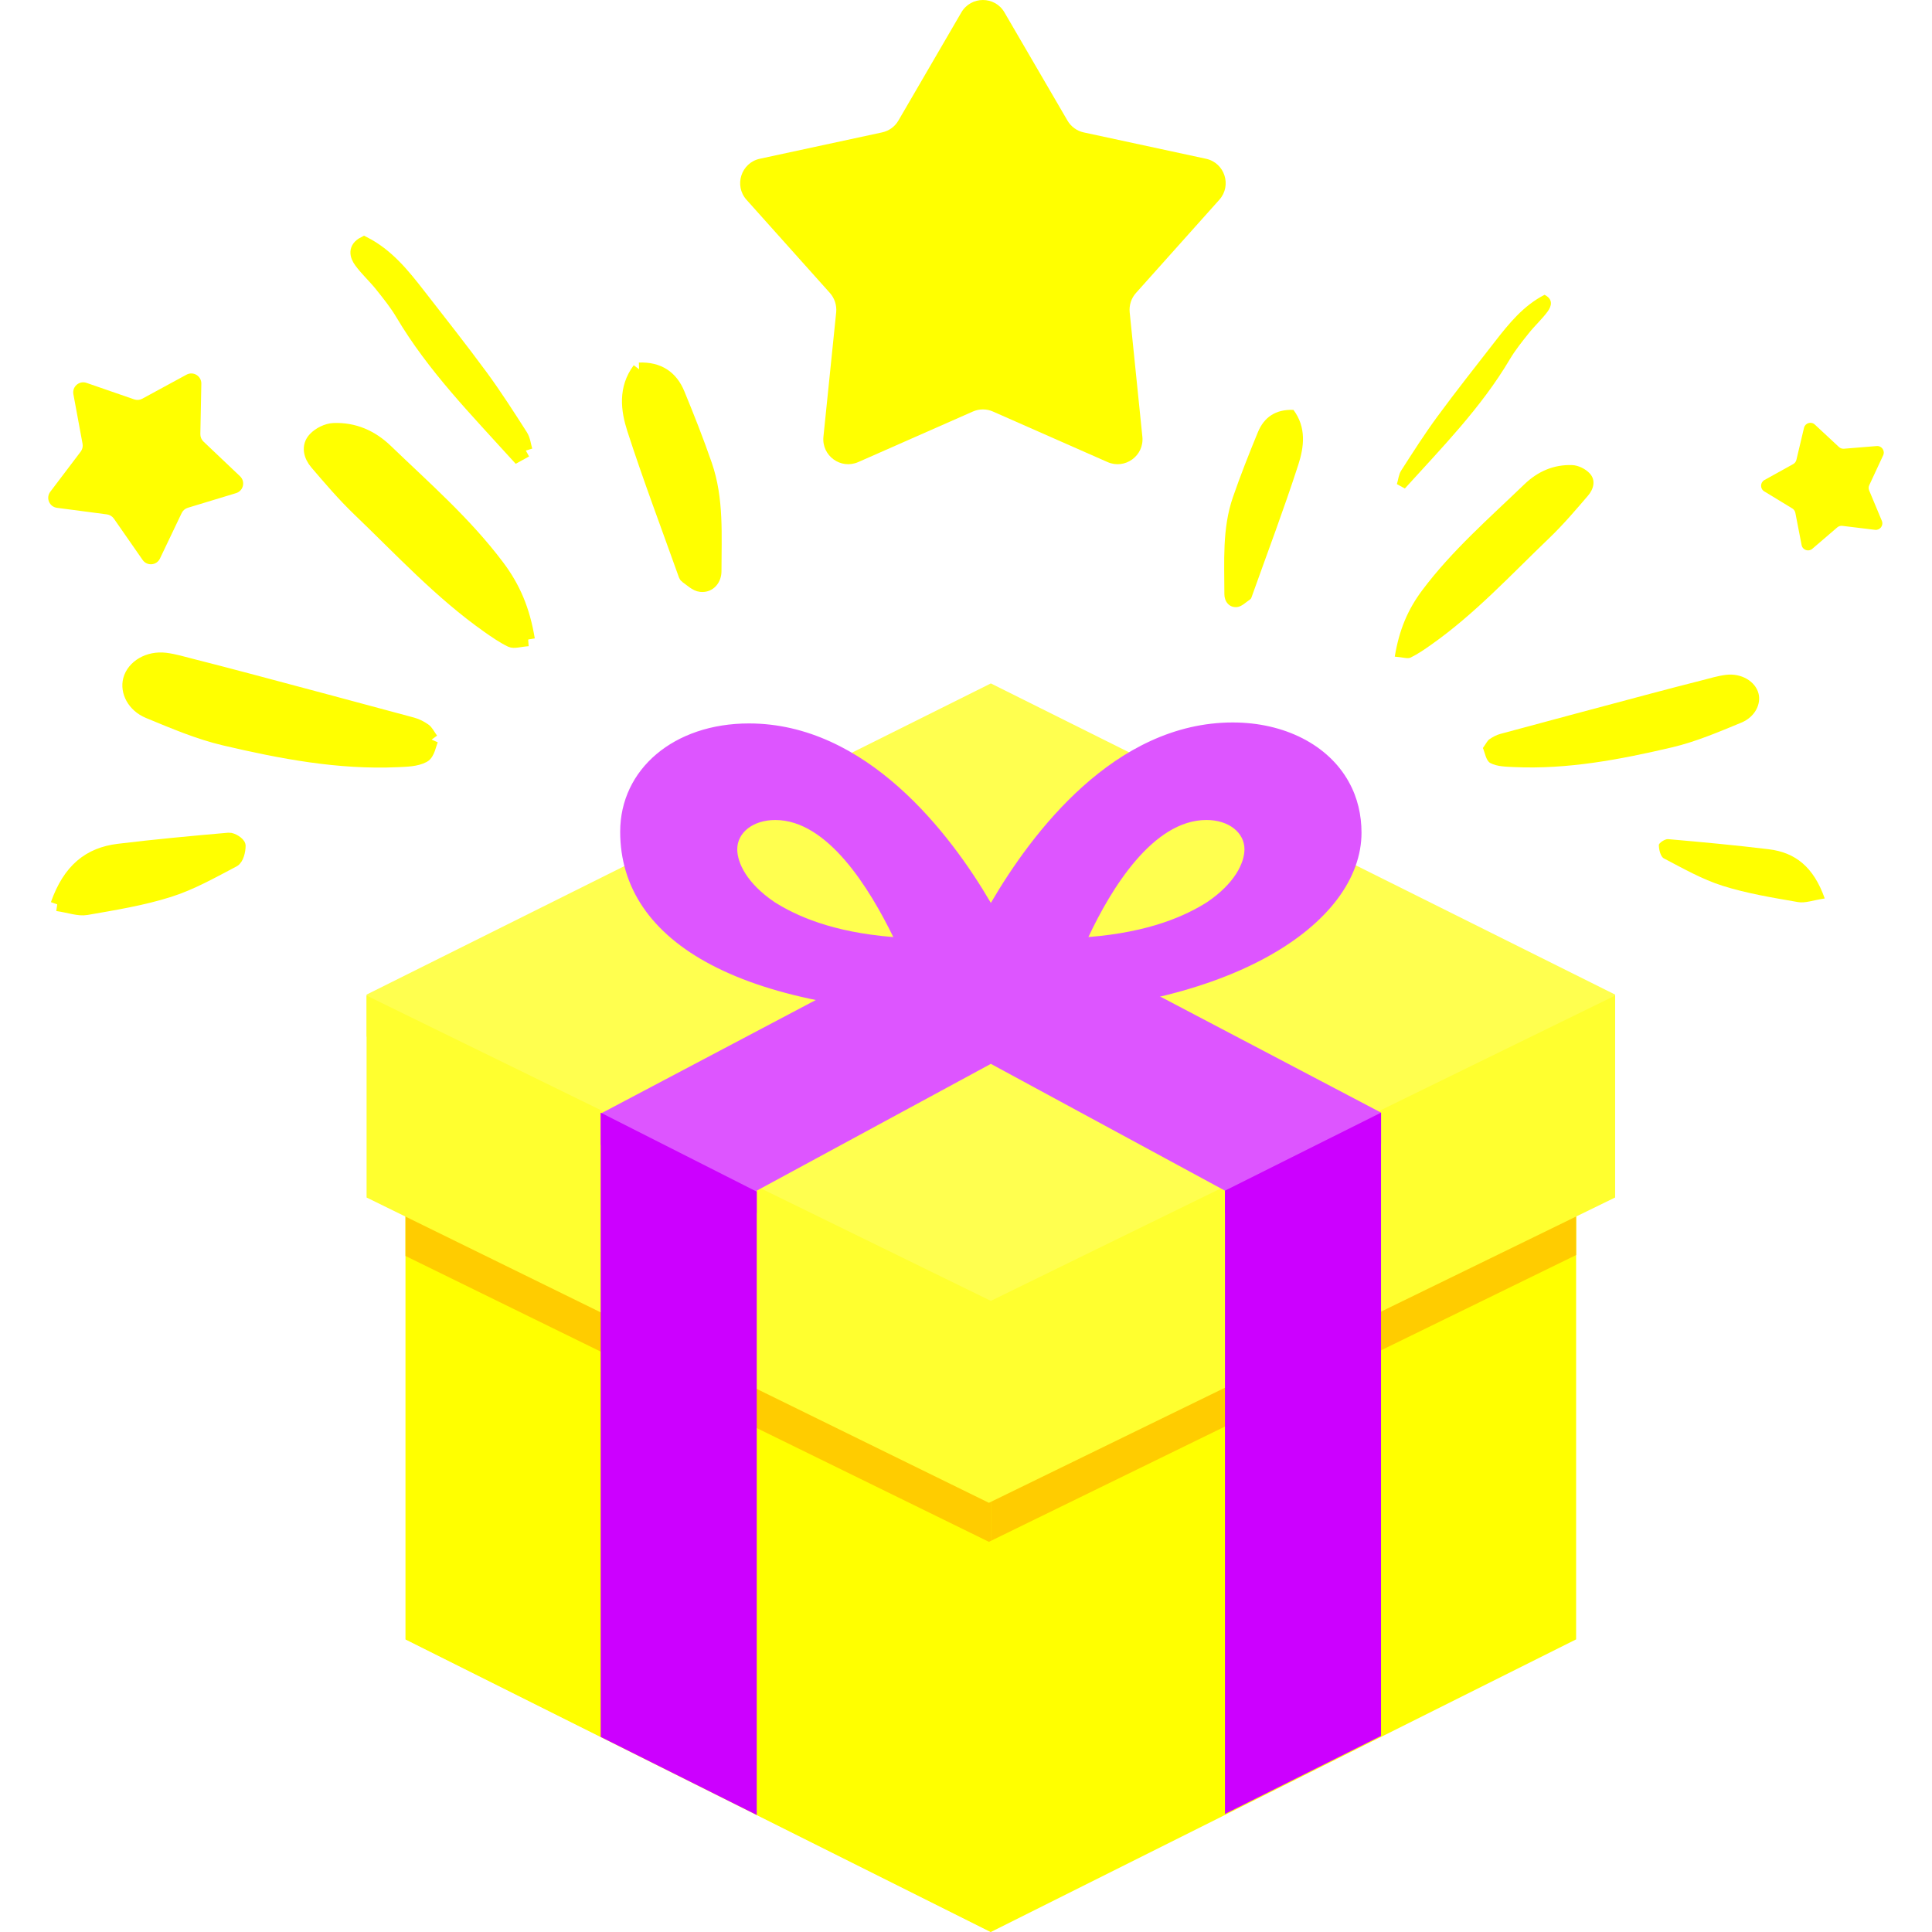
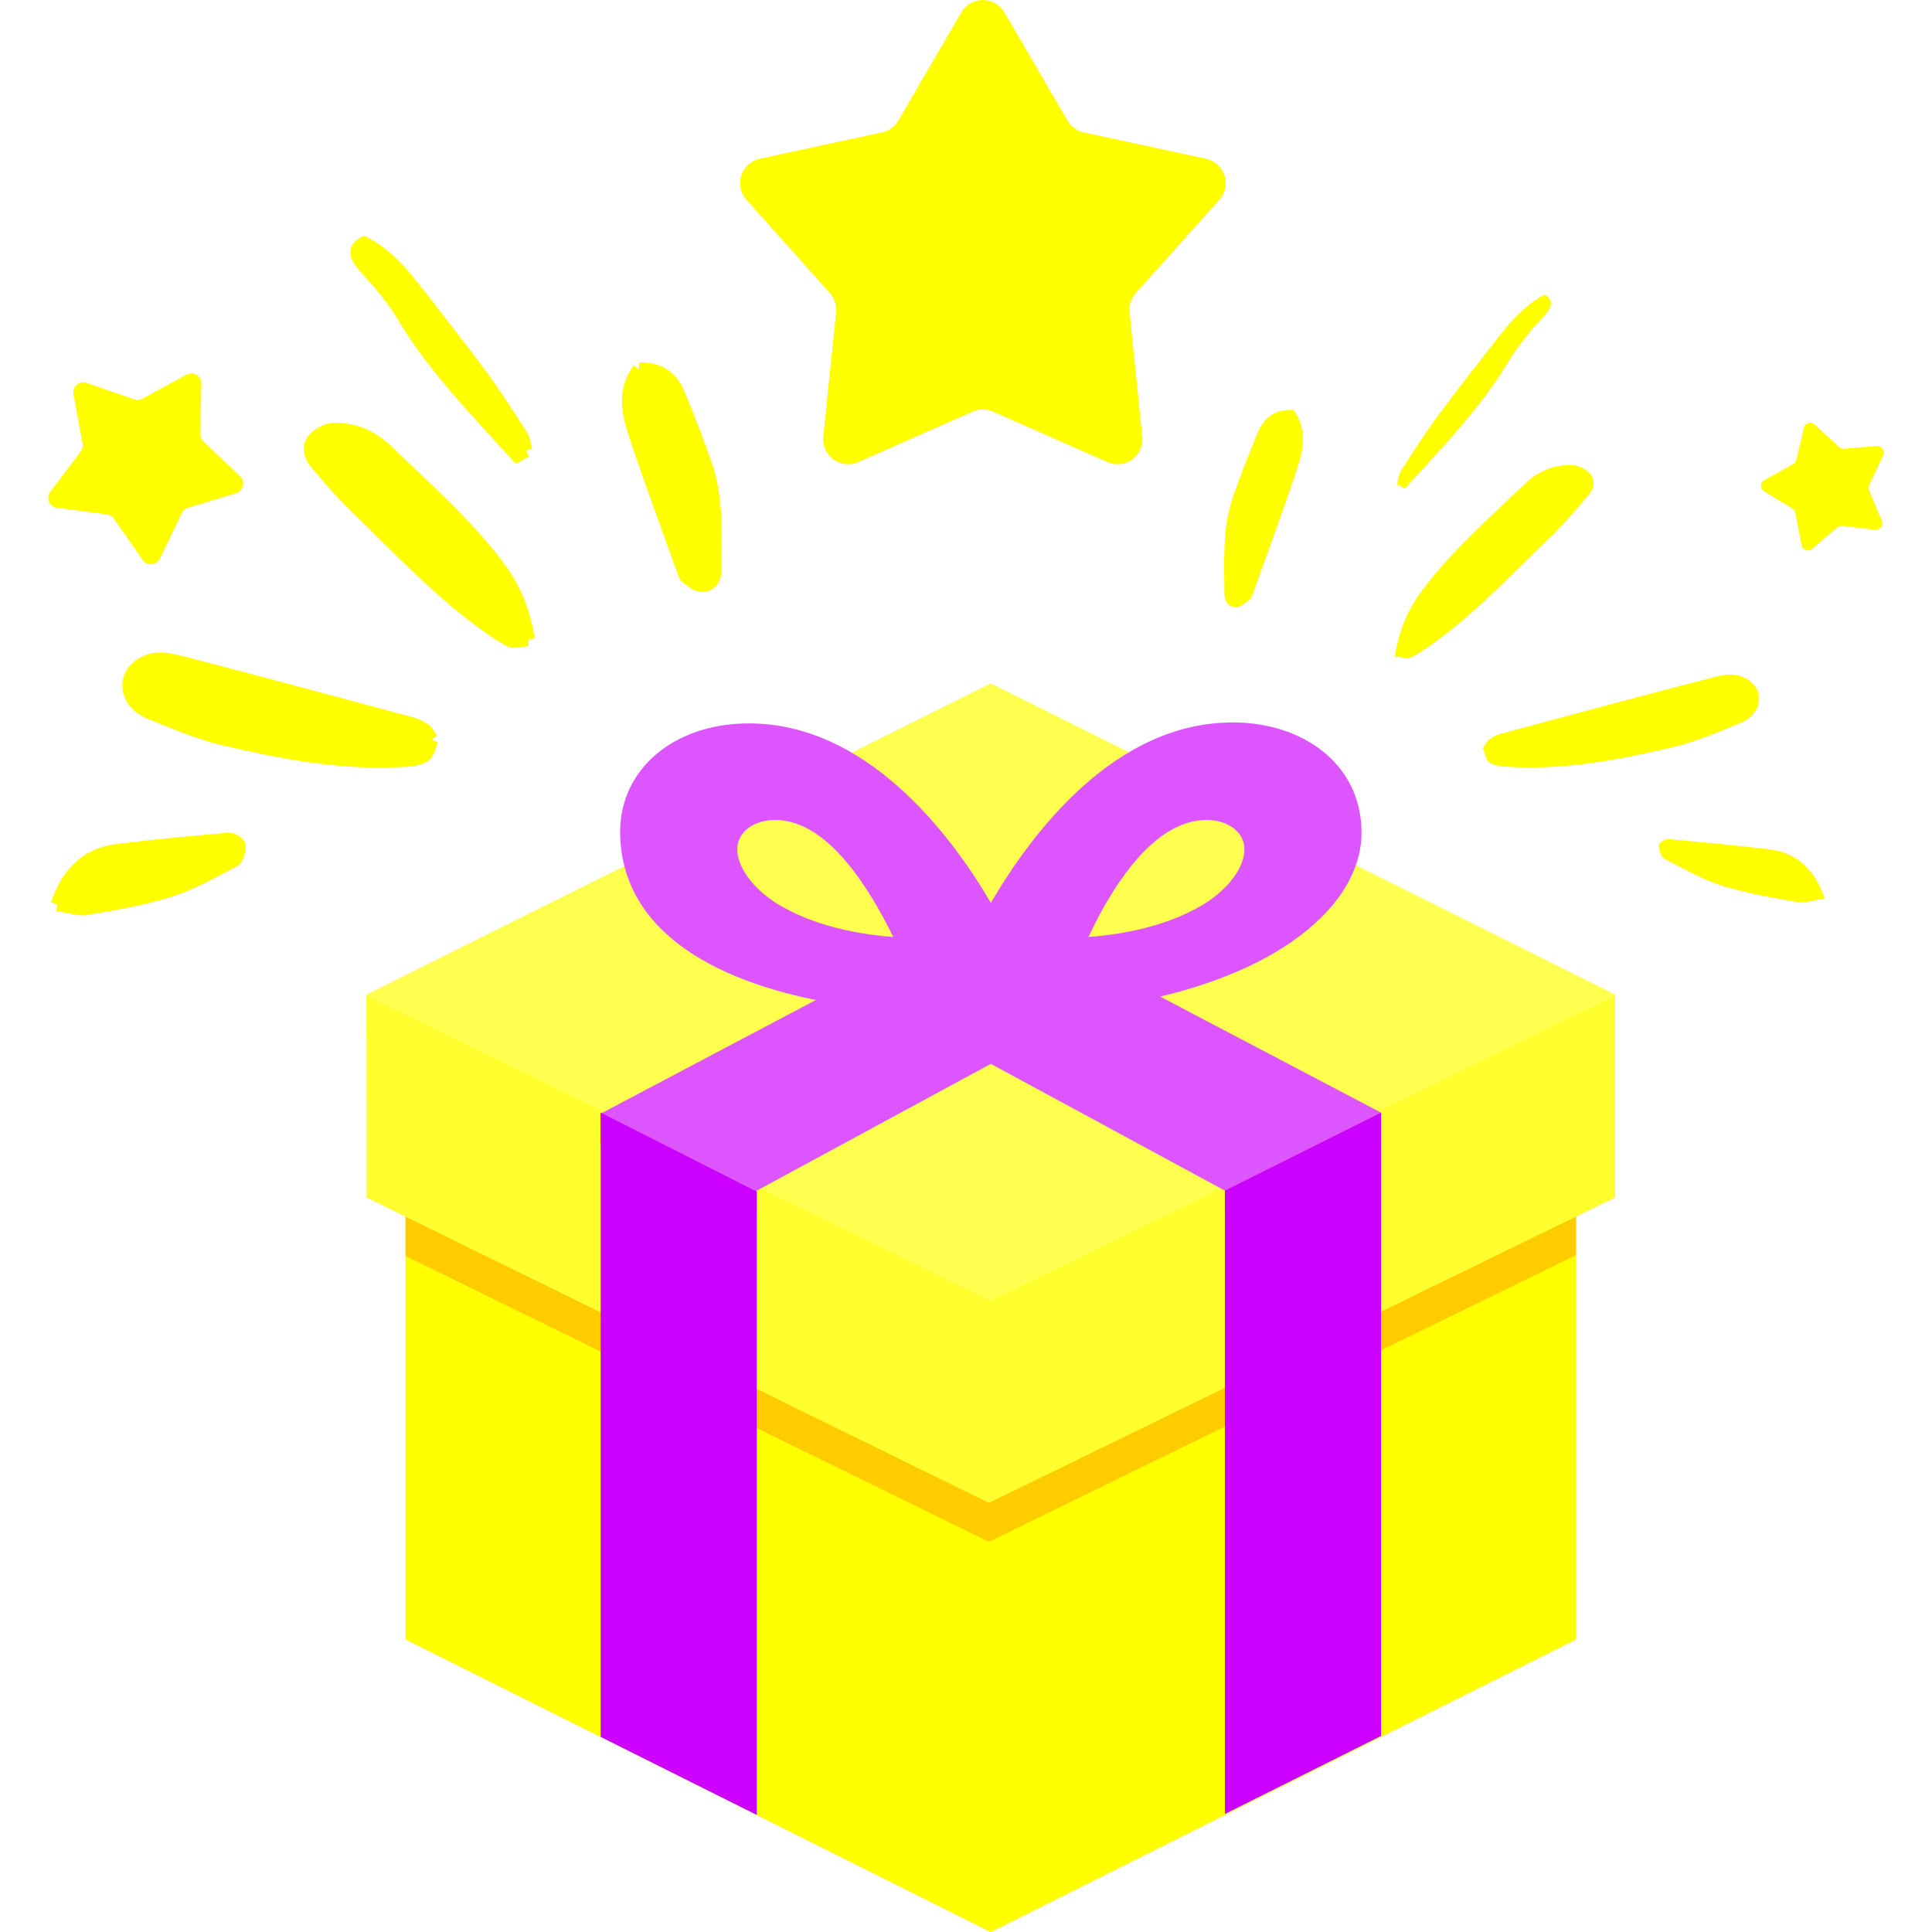
<svg xmlns="http://www.w3.org/2000/svg" width="60mm" height="60mm" viewBox="0 0 60 60" version="1.1" id="svg9651">
  <defs id="defs9645" />
  <g id="layer1" transform="translate(0,-237)">
-     <g id="g9643" transform="matrix(0.6575399,0,0,0.6575399,-2.104971,101.7107)">
-       <g transform="translate(85.01179,90.11206)" id="g9568">
-         <path style="fill:#ffff00;stroke-width:0.117" d="m -62.654,163.582 27.642,13.821 27.642,-13.821 V 193.067 l -27.642,13.821 -27.642,-13.821 z" id="path4445" />
-         <path style="fill:#ffcc00;stroke-width:0.117" d="m -62.654,166.346 v 8.615 l 27.55,13.499 27.734,-13.545 v -8.569 l -27.642,13.545 z" id="path4447" />
-         <path style="fill:#ffff00;stroke-width:0.117" d="m -35.012,206.888 v -29.485 l -25.8,-12.9 h -1.843 V 193.067 Z" id="path4449" />
-         <path style="fill:#ffcc00;stroke-width:0.117" d="m -62.654,166.346 v 8.615 l 27.55,13.499 0.092,-0.046 v -8.569 0.046 z" id="path4451" />
-         <path style="fill:#ffff4f;fill-opacity:1;stroke-width:0.117" d="m -64.497,162.614 29.485,-14.697 29.485,14.697 v 1.935 L -35.012,179.246 -64.497,164.595 Z" id="path4453" />
-         <path style="fill:#dd55ff;stroke-width:0.117" d="m -18.104,152.571 c -0.968,-1.751 -3.041,-2.81 -5.482,-2.81 -5.574,0 -9.49,5.206 -11.426,8.523 -1.935,-3.317 -5.897,-8.477 -11.426,-8.477 -3.547,0 -6.081,2.165 -6.081,5.114 0,5.252 5.759,8.661 17.322,8.661 11.564,0 17.691,-4.377 17.691,-8.615 1.17e-4,-0.829 -0.184,-1.658 -0.599,-2.396 z m -27.135,5.667 c -1.29,-0.875 -1.751,-1.843 -1.751,-2.488 0,-0.783 0.737,-1.382 1.797,-1.382 2.488,0 4.469,3.271 5.574,5.529 -2.902,-0.23 -4.607,-1.014 -5.621,-1.659 z m 20.455,0 c -1.014,0.645 -2.718,1.428 -5.621,1.658 1.06,-2.257 3.041,-5.529 5.574,-5.529 1.06,0 1.797,0.599 1.797,1.382 1.17e-4,0.645 -0.461,1.613 -1.751,2.488 z" id="path4455" />
-         <path style="fill:#ffff2f;fill-opacity:1;stroke-width:0.117" d="m -64.497,162.66 29.485,14.42 29.485,-14.42 v 9.537 l -29.577,14.42 -29.393,-14.42 z" id="path4457" />
-         <path style="fill:#dd55ff;stroke-width:0.117" d="m -23.955,172.934 v -1.06 l -11.057,-5.989 -11.057,5.989 v 1.06 l -7.371,-3.225 v -1.474 l 18.06,-9.537 0.369,0.184 0.369,-0.184 18.06,9.49 v 1.474 z" id="path4459" />
-         <path style="fill:#cc00ff;stroke-width:0.117" d="m -23.955,171.874 v 29.439 l 7.371,-3.686 V 168.189 Z" id="path4461" />
-         <path style="fill:#cc00ff;stroke-width:0.117" d="m -53.44,197.674 7.371,3.686 v -29.439 l -7.371,-3.732 c 0,-1.1e-4 0,29.485 0,29.485 z" id="path4463" />
-       </g>
-       <g id="g14436" transform="matrix(0.2680212,-0.5131425,-0.5131425,-0.2680212,73.23885,241.0788)" style="fill:#ffff00">
-         <path d="m 0,0 c 0.458,-0.066 0.702,-0.047 0.883,-0.144 0.29,-0.153 0.577,-0.348 0.798,-0.589 2.866,-3.105 5.722,-6.22 8.578,-9.337 0.978,-1.067 1.948,-2.141 2.914,-3.22 0.445,-0.498 0.92,-0.978 1.297,-1.524 0.72,-1.048 0.64,-2.369 -0.117,-3.058 -0.659,-0.598 -1.832,-0.636 -2.761,0.144 -1.534,1.287 -3.108,2.573 -4.408,4.082 -2.834,3.287 -5.536,6.696 -7.388,10.673 -0.276,0.597 -0.607,1.244 -0.603,1.868 C -0.806,-0.703 -0.24,-0.306 0,0" style="fill:#ffff00;fill-opacity:1;fill-rule:evenodd;stroke:none" id="path14434" />
-       </g>
-       <g id="g14440" transform="matrix(0.2680212,-0.5131425,-0.5131425,-0.2680212,69.07651,236.764)" style="fill:#ffff00">
-         <path d="m 0,0 c 2.124,0.699 3.914,0.835 5.854,0.519 3.988,-0.653 7.709,-2.113 11.499,-3.381 1.451,-0.485 2.558,-1.381 3.205,-2.745 0.208,-0.44 0.222,-1.093 0.061,-1.556 C 20.367,-7.896 19.63,-8.052 18.944,-7.894 17.427,-7.543 15.9,-7.196 14.427,-6.7 10.323,-5.314 6.122,-4.184 2.246,-2.188 1.655,-1.883 1.059,-1.572 0.529,-1.18 0.312,-1.018 0.269,-0.626 0,0" style="fill:#ffff00;fill-opacity:1;fill-rule:evenodd;stroke:none" id="path14438" />
-       </g>
-       <g id="g14444" transform="matrix(0.2680212,-0.5131425,-0.5131425,-0.2680212,64.29165,225.1098)" style="fill:#ffff00">
-         <path d="m 0,0 c -0.778,-1.614 -2.28,-2.167 -3.785,-2.423 -3.721,-0.632 -7.472,-1.083 -11.212,-1.605 -0.109,-0.015 -0.243,-0.048 -0.328,-0.003 -0.371,0.2 -0.857,0.344 -1.065,0.662 -0.36,0.549 -0.058,1.139 0.452,1.402 2.359,1.229 4.655,2.648 7.347,3.048 1.866,0.279 3.747,0.477 5.626,0.648 C -1.629,1.851 -0.62,1.307 0,0" style="fill:#ffff00;fill-opacity:1;fill-rule:evenodd;stroke:none" id="path14442" />
-       </g>
-       <g id="g14448" transform="matrix(0.2680212,-0.5131425,-0.5131425,-0.2680212,89.38413,248.1859)" style="fill:#ffff00">
-         <path d="m 0,0 c -0.557,0.767 -1.088,1.224 -1.269,1.791 -0.638,2 -1.308,4.013 -1.672,6.072 -0.306,1.723 -0.238,3.519 -0.237,5.284 0,0.302 0.446,0.693 0.779,0.867 0.149,0.077 0.676,-0.214 0.773,-0.445 C -0.568,11.026 0.477,8.477 1.447,5.901 2.215,3.859 1.859,1.994 0,0" style="fill:#ffff00;fill-opacity:1;fill-rule:evenodd;stroke:none" id="path14446" />
-       </g>
-       <g id="g14452" transform="matrix(0.2680212,-0.5131425,-0.5131425,-0.2680212,69.17736,228.6164)" style="fill:#ffff00">
-         <path d="m 0,0 c 0.381,0.071 0.772,0.237 1.144,0.203 1.771,-0.158 3.546,-0.312 5.301,-0.582 2.525,-0.389 5.036,-0.868 7.549,-1.323 1.856,-0.336 3.701,-0.708 5.275,-1.827 0.003,-0.808 -0.542,-0.935 -1.099,-0.851 -0.763,0.118 -1.503,0.393 -2.264,0.54 -0.866,0.169 -1.74,0.343 -2.616,0.39 -4.582,0.245 -8.923,1.57 -13.306,2.71 0.005,0.247 0.01,0.493 0.016,0.74" style="fill:#ffff00;fill-opacity:1;fill-rule:evenodd;stroke:none" id="path14450" />
-       </g>
-       <g transform="matrix(-0.2935469,-0.562013,0.562013,-0.2935469,23.58759,240.6806)" id="g17308" style="fill:#ffff00;stroke:#ffff00">
-         <path id="path17306" style="fill:#ffff00;fill-opacity:1;fill-rule:evenodd;stroke:#ffff00" d="m 0,0 c 0.458,-0.066 0.702,-0.047 0.883,-0.144 0.29,-0.153 0.577,-0.348 0.798,-0.589 2.866,-3.105 5.722,-6.22 8.578,-9.337 0.978,-1.067 1.948,-2.141 2.914,-3.22 0.445,-0.498 0.92,-0.978 1.297,-1.524 0.72,-1.048 0.64,-2.369 -0.117,-3.058 -0.659,-0.598 -1.832,-0.636 -2.761,0.144 -1.534,1.287 -3.108,2.573 -4.408,4.082 -2.834,3.287 -5.536,6.696 -7.388,10.673 -0.276,0.597 -0.607,1.244 -0.603,1.868 C -0.806,-0.703 -0.24,-0.306 0,0" />
-       </g>
-       <g transform="matrix(-0.2935469,-0.562013,0.562013,-0.2935469,28.14634,235.9548)" id="g17312" style="fill:#ffff00;stroke:#ffff00">
-         <path id="path17310" style="fill:#ffff00;fill-opacity:1;fill-rule:evenodd;stroke:#ffff00" d="m 0,0 c 2.124,0.699 3.914,0.835 5.854,0.519 3.988,-0.653 7.709,-2.113 11.499,-3.381 1.451,-0.485 2.558,-1.381 3.205,-2.745 0.208,-0.44 0.222,-1.093 0.061,-1.556 C 20.367,-7.896 19.63,-8.052 18.944,-7.894 17.427,-7.543 15.9,-7.196 14.427,-6.7 10.323,-5.314 6.122,-4.184 2.246,-2.188 1.655,-1.883 1.059,-1.572 0.529,-1.18 0.312,-1.018 0.269,-0.626 0,0" />
-       </g>
-       <g transform="matrix(-0.2935469,-0.562013,0.562013,-0.2935469,33.38689,223.1907)" id="g17316" style="fill:#ffff00;stroke:#ffff00">
-         <path id="path17314" style="fill:#ffff00;fill-opacity:1;fill-rule:evenodd;stroke:#ffff00" d="m 0,0 c -0.778,-1.614 -2.28,-2.167 -3.785,-2.423 -3.721,-0.632 -7.472,-1.083 -11.212,-1.605 -0.109,-0.015 -0.243,-0.048 -0.328,-0.003 -0.371,0.2 -0.857,0.344 -1.065,0.662 -0.36,0.549 -0.058,1.139 0.452,1.402 2.359,1.229 4.655,2.648 7.347,3.048 1.866,0.279 3.747,0.477 5.626,0.648 C -1.629,1.851 -0.62,1.307 0,0" />
-       </g>
-       <g transform="matrix(-0.2935469,-0.562013,0.562013,-0.2935469,5.90467,248.4646)" id="g17320" style="fill:#ffff00;stroke:#ffff00">
-         <path id="path17318" style="fill:#ffff00;fill-opacity:1;fill-rule:evenodd;stroke:#ffff00" d="m 0,0 c -0.557,0.767 -1.088,1.224 -1.269,1.791 -0.638,2 -1.308,4.013 -1.672,6.072 -0.306,1.723 -0.238,3.519 -0.237,5.284 0,0.302 0.446,0.693 0.779,0.867 0.149,0.077 0.676,-0.214 0.773,-0.445 C -0.568,11.026 0.477,8.477 1.447,5.901 2.215,3.859 1.859,1.994 0,0" />
-       </g>
-       <g transform="matrix(-0.2935469,-0.562013,0.562013,-0.2935469,28.03588,227.0313)" id="g17324" style="fill:#ffff00;stroke:#ffff00">
-         <path id="path17322" style="fill:#ffff00;fill-opacity:1;fill-rule:evenodd;stroke:#ffff00" d="m 0,0 c 0.381,0.071 0.772,0.237 1.144,0.203 1.771,-0.158 3.546,-0.312 5.301,-0.582 2.525,-0.389 5.036,-0.868 7.549,-1.323 1.856,-0.336 3.701,-0.708 5.275,-1.827 0.003,-0.808 -0.542,-0.935 -1.099,-0.851 -0.763,0.118 -1.503,0.393 -2.264,0.54 -0.866,0.169 -1.74,0.343 -2.616,0.39 -4.582,0.245 -8.923,1.57 -13.306,2.71 0.005,0.247 0.01,0.493 0.016,0.74" />
-       </g>
-       <g style="fill:#ffff00" id="g14627" transform="matrix(3.045671,0,0,-3.045671,60.78964,215.1863)">
-         <path d="m 0,0 c 0.198,0.221 0.084,0.573 -0.206,0.636 l -1.898,0.409 c -0.105,0.023 -0.197,0.09 -0.251,0.184 L -3.332,2.906 C -3.48,3.162 -3.851,3.162 -4,2.906 L -4.976,1.229 C -5.03,1.135 -5.122,1.068 -5.229,1.045 L -7.126,0.636 C -7.415,0.573 -7.529,0.221 -7.332,0 l 1.294,-1.446 c 0.072,-0.081 0.107,-0.19 0.097,-0.297 l -0.198,-1.932 c -0.029,-0.295 0.27,-0.512 0.541,-0.392 l 1.776,0.783 c 0.099,0.044 0.213,0.044 0.312,0 l 1.776,-0.783 c 0.271,-0.12 0.571,0.097 0.541,0.392 l -0.197,1.932 c -0.01,0.107 0.024,0.216 0.097,0.297 z" style="fill:#ffff00;fill-opacity:1;fill-rule:nonzero;stroke:none" id="path14625" />
-       </g>
-       <g transform="matrix(0.9300214,-0.7994798,-0.7994798,-0.9300214,12.71047,223.8734)" id="g9596" style="fill:#ffff00">
-         <path id="path9594" style="fill:#ffff00;fill-opacity:1;fill-rule:nonzero;stroke:none" d="m 0,0 c 0.198,0.221 0.084,0.573 -0.206,0.636 l -1.898,0.409 c -0.105,0.023 -0.197,0.09 -0.251,0.184 L -3.332,2.906 C -3.48,3.162 -3.851,3.162 -4,2.906 L -4.976,1.229 C -5.03,1.135 -5.122,1.068 -5.229,1.045 L -7.126,0.636 C -7.415,0.573 -7.529,0.221 -7.332,0 l 1.294,-1.446 c 0.072,-0.081 0.107,-0.19 0.097,-0.297 l -0.198,-1.932 c -0.029,-0.295 0.27,-0.512 0.541,-0.392 l 1.776,0.783 c 0.099,0.044 0.213,0.044 0.312,0 l 1.776,-0.783 c 0.271,-0.12 0.571,0.097 0.541,0.392 l -0.197,1.932 c -0.01,0.107 0.024,0.216 0.097,0.297 z" />
-       </g>
-       <g transform="matrix(0.7661417,-0.2318945,-0.2318945,-0.7661417,92.14346,227.2572)" id="g9604" style="fill:#ffff00;stroke:#ff00ff">
-         <path id="path9602" style="fill:#ffff00;fill-opacity:1;fill-rule:nonzero;stroke:none" d="m 0,0 c 0.198,0.221 0.084,0.573 -0.206,0.636 l -1.898,0.409 c -0.105,0.023 -0.197,0.09 -0.251,0.184 L -3.332,2.906 C -3.48,3.162 -3.851,3.162 -4,2.906 L -4.976,1.229 C -5.03,1.135 -5.122,1.068 -5.229,1.045 L -7.126,0.636 C -7.415,0.573 -7.529,0.221 -7.332,0 l 1.294,-1.446 c 0.072,-0.081 0.107,-0.19 0.097,-0.297 l -0.198,-1.932 c -0.029,-0.295 0.27,-0.512 0.541,-0.392 l 1.776,0.783 c 0.099,0.044 0.213,0.044 0.312,0 l 1.776,-0.783 c 0.271,-0.12 0.571,0.097 0.541,0.392 l -0.197,1.932 c -0.01,0.107 0.024,0.216 0.097,0.297 z" />
-       </g>
-     </g>
+     <path style="fill:#ffff00;stroke-width:0.077" d="m 12.596,268.524 18.176,9.088 18.176,-9.088 v 19.388 L 30.772,297 12.596,287.912 Z" id="path4445" />
+     <path style="fill:#ffcc00;stroke-width:0.077" d="m 12.596,270.342 v 5.665 l 18.115,8.876 18.236,-8.906 v -5.635 l -18.176,8.906 z" id="path4447" />
+     <path style="fill:#ffff00;stroke-width:0.077" d="m 30.772,297 v -19.388 l -16.964,-8.482 h -1.212 v 18.782 z" id="path4449" />
+     <path style="fill:#ffcc00;stroke-width:0.077" d="m 12.596,270.342 v 5.665 l 18.115,8.876 0.061,-0.03 v -5.635 0.03 z" id="path4451" />
+     <path style="fill:#ffff4f;fill-opacity:1;stroke-width:0.077" d="m 11.384,267.888 19.388,-9.664 19.388,9.664 v 1.272 l -19.388,9.663 -19.388,-9.633 z" id="path4453" />
+     <path style="fill:#dd55ff;stroke-width:0.077" d="m 41.89,261.284 c -0.636,-1.151 -1.999,-1.848 -3.605,-1.848 -3.665,0 -6.24,3.423 -7.513,5.604 -1.272,-2.181 -3.878,-5.574 -7.513,-5.574 -2.333,0 -3.999,1.424 -3.999,3.363 0,3.453 3.787,5.695 11.39,5.695 7.604,0 11.633,-2.878 11.633,-5.665 7.7e-5,-0.545 -0.121,-1.091 -0.394,-1.575 z m -17.843,3.726 c -0.848,-0.576 -1.151,-1.212 -1.151,-1.636 0,-0.515 0.485,-0.909 1.181,-0.909 1.636,0 2.938,2.151 3.665,3.635 -1.908,-0.152 -3.029,-0.667 -3.696,-1.091 z m 13.45,0 c -0.666,0.424 -1.787,0.939 -3.696,1.091 0.697,-1.484 1.999,-3.635 3.665,-3.635 0.697,0 1.181,0.394 1.181,0.909 7.7e-5,0.424 -0.303,1.06 -1.151,1.636 z" id="path4455" />
+     <path style="fill:#ffff2f;fill-opacity:1;stroke-width:0.077" d="m 11.384,267.919 19.388,9.482 19.388,-9.482 v 6.271 l -19.448,9.482 -19.327,-9.482 z" id="path4457" />
+     <path style="fill:#dd55ff;stroke-width:0.077" d="m 38.042,274.674 v -0.697 l -7.27,-3.938 -7.27,3.938 v 0.697 l -4.847,-2.12 v -0.969 l 11.875,-6.271 0.242,0.121 0.242,-0.121 11.875,6.24 v 0.969 z" id="path4459" />
+     <path style="fill:#cc00ff;stroke-width:0.077" d="m 38.042,273.977 v 19.357 l 4.847,-2.423 v -19.357 z" id="path4461" />
+     <path style="fill:#cc00ff;stroke-width:0.077" d="m 18.655,290.941 4.847,2.423 v -19.357 l -4.847,-2.454 c 0,-7e-5 0,19.388 0,19.388 z" id="path4463" />
+     <path d="m 46.052,260.23 c 0.103,-0.143 0.14,-0.229 0.204,-0.273 0.103,-0.071 0.219,-0.133 0.339,-0.165 1.553,-0.42 3.107,-0.834 4.662,-1.249 0.532,-0.142 1.066,-0.28 1.6,-0.416 0.246,-0.062 0.492,-0.138 0.743,-0.169 0.48,-0.058 0.912,0.202 1.011,0.578 0.086,0.328 -0.108,0.73 -0.535,0.906 -0.705,0.291 -1.416,0.595 -2.154,0.768 -1.609,0.377 -3.235,0.688 -4.903,0.612 -0.25,-0.012 -0.527,-0.014 -0.737,-0.126 -0.135,-0.071 -0.17,-0.332 -0.231,-0.467" style="fill:#ffff00;fill-opacity:1;fill-rule:evenodd;stroke:none;stroke-width:0.381" id="path14434" />
+     <path d="m 43.316,257.392 c 0.138,-0.84 0.408,-1.468 0.857,-2.067 0.923,-1.231 2.072,-2.229 3.167,-3.284 0.419,-0.404 0.917,-0.62 1.491,-0.598 0.185,0.007 0.408,0.118 0.536,0.254 0.203,0.214 0.126,0.49 -0.049,0.694 -0.386,0.45 -0.772,0.904 -1.199,1.314 -1.191,1.14 -2.313,2.359 -3.669,3.315 -0.207,0.146 -0.417,0.292 -0.643,0.402 -0.093,0.045 -0.233,-0.01 -0.491,-0.029" style="fill:#ffff00;fill-opacity:1;fill-rule:evenodd;stroke:none;stroke-width:0.381" id="path14438" />
+     <path d="m 40.169,249.729 c 0.407,0.547 0.329,1.151 0.15,1.704 -0.443,1.367 -0.951,2.712 -1.434,4.066 -0.014,0.039 -0.027,0.09 -0.057,0.111 -0.133,0.09 -0.267,0.229 -0.411,0.243 -0.249,0.025 -0.395,-0.181 -0.393,-0.4 0.001,-1.013 -0.073,-2.037 0.266,-3.016 0.235,-0.679 0.499,-1.348 0.773,-2.012 0.194,-0.472 0.556,-0.717 1.106,-0.696" style="fill:#ffff00;fill-opacity:1;fill-rule:evenodd;stroke:none;stroke-width:0.381" id="path14442" />
+     <path d="m 56.669,264.903 c -0.357,0.053 -0.605,0.151 -0.828,0.113 -0.787,-0.137 -1.585,-0.266 -2.343,-0.506 -0.635,-0.2 -1.229,-0.54 -1.825,-0.851 -0.102,-0.053 -0.155,-0.273 -0.155,-0.416 2.78e-4,-0.064 0.191,-0.19 0.286,-0.182 1.044,0.091 2.089,0.188 3.129,0.315 0.824,0.101 1.391,0.55 1.736,1.528" style="fill:#ffff00;fill-opacity:1;fill-rule:evenodd;stroke:none;stroke-width:0.381" id="path14446" />
+     <path d="m 43.382,252.035 c 0.043,-0.141 0.056,-0.302 0.133,-0.422 0.365,-0.57 0.73,-1.141 1.131,-1.686 0.576,-0.783 1.18,-1.546 1.777,-2.314 0.44,-0.567 0.891,-1.124 1.546,-1.458 0.273,0.141 0.22,0.348 0.093,0.521 -0.174,0.237 -0.397,0.438 -0.581,0.669 -0.21,0.262 -0.422,0.527 -0.593,0.814 -0.89,1.503 -2.102,2.734 -3.259,4.012 -0.082,-0.045 -0.165,-0.09 -0.247,-0.136" style="fill:#ffff00;fill-opacity:1;fill-rule:evenodd;stroke:none;stroke-width:0.381" id="path14450" />
+     <path id="path17306" style="fill:#ffff00;fill-opacity:1;fill-rule:evenodd;stroke:#ffff00;stroke-width:0.417" d="m 13.405,259.968 c -0.113,-0.157 -0.153,-0.25 -0.224,-0.299 -0.113,-0.078 -0.24,-0.146 -0.372,-0.181 -1.701,-0.46 -3.403,-0.914 -5.106,-1.368 -0.583,-0.155 -1.167,-0.307 -1.752,-0.455 -0.27,-0.068 -0.539,-0.151 -0.814,-0.185 -0.526,-0.064 -0.999,0.221 -1.107,0.633 -0.094,0.359 0.119,0.8 0.586,0.993 0.772,0.318 1.551,0.652 2.359,0.841 1.762,0.413 3.543,0.753 5.37,0.67 0.274,-0.013 0.577,-0.016 0.807,-0.138 0.148,-0.078 0.186,-0.364 0.253,-0.512" />
+     <path id="path17310" style="fill:#ffff00;fill-opacity:1;fill-rule:evenodd;stroke:#ffff00;stroke-width:0.417" d="m 16.402,256.86 c -0.152,-0.92 -0.447,-1.608 -0.938,-2.264 -1.011,-1.348 -2.269,-2.441 -3.469,-3.597 -0.459,-0.443 -1.004,-0.679 -1.633,-0.655 -0.203,0.008 -0.447,0.129 -0.587,0.278 -0.222,0.235 -0.138,0.537 0.053,0.76 0.423,0.493 0.845,0.99 1.313,1.439 1.304,1.249 2.533,2.583 4.019,3.631 0.227,0.16 0.457,0.32 0.704,0.44 0.102,0.049 0.255,-0.011 0.538,-0.032" />
+     <path id="path17314" style="fill:#ffff00;fill-opacity:1;fill-rule:evenodd;stroke:#ffff00;stroke-width:0.417" d="m 19.848,248.467 c -0.446,0.599 -0.361,1.261 -0.165,1.866 0.485,1.497 1.042,2.97 1.571,4.453 0.015,0.043 0.029,0.099 0.062,0.122 0.146,0.099 0.293,0.25 0.45,0.266 0.272,0.027 0.432,-0.198 0.431,-0.438 -0.001,-1.109 0.08,-2.231 -0.292,-3.303 -0.257,-0.743 -0.547,-1.477 -0.846,-2.204 -0.213,-0.517 -0.609,-0.785 -1.211,-0.762" />
+     <path id="path17318" style="fill:#ffff00;fill-opacity:1;fill-rule:evenodd;stroke:#ffff00;stroke-width:0.417" d="m 1.778,265.086 c 0.391,0.058 0.662,0.166 0.907,0.123 0.862,-0.15 1.735,-0.291 2.567,-0.554 0.696,-0.219 1.346,-0.591 1.998,-0.932 0.112,-0.058 0.17,-0.299 0.17,-0.455 -3.048e-4,-0.07 -0.21,-0.208 -0.314,-0.2 -1.144,0.1 -2.288,0.206 -3.427,0.344 -0.903,0.11 -1.523,0.602 -1.901,1.674" />
+     <path id="path17322" style="fill:#ffff00;fill-opacity:1;fill-rule:evenodd;stroke:#ffff00;stroke-width:0.417" d="m 16.33,250.993 c -0.047,-0.154 -0.061,-0.331 -0.146,-0.462 -0.4,-0.624 -0.8,-1.25 -1.238,-1.847 -0.631,-0.858 -1.293,-1.693 -1.946,-2.534 -0.482,-0.621 -0.976,-1.231 -1.693,-1.597 -0.299,0.155 -0.241,0.381 -0.102,0.57 0.191,0.259 0.435,0.48 0.637,0.732 0.23,0.287 0.463,0.577 0.649,0.891 0.975,1.646 2.302,2.994 3.57,4.394 0.09,-0.05 0.18,-0.099 0.27,-0.149" />
+     <path d="m 37.867,243.204 c 0.397,-0.443 0.168,-1.148 -0.413,-1.274 l -3.801,-0.819 c -0.21,-0.046 -0.395,-0.18 -0.503,-0.368 l -1.957,-3.358 c -0.296,-0.513 -1.039,-0.513 -1.338,0 l -1.955,3.358 c -0.108,0.188 -0.292,0.322 -0.507,0.368 l -3.799,0.819 c -0.579,0.126 -0.807,0.831 -0.413,1.274 l 2.591,2.896 c 0.144,0.162 0.214,0.381 0.194,0.595 l -0.397,3.869 c -0.058,0.591 0.541,1.025 1.083,0.785 l 3.557,-1.568 c 0.198,-0.088 0.427,-0.088 0.625,0 l 3.557,1.568 c 0.543,0.24 1.144,-0.194 1.083,-0.785 l -0.395,-3.869 c -0.02,-0.214 0.048,-0.433 0.194,-0.595 z" style="fill:#ffff00;fill-opacity:1;fill-rule:nonzero;stroke:none;stroke-width:2.003" id="path14625" />
+     <path id="path9594" style="fill:#ffff00;fill-opacity:1;fill-rule:nonzero;stroke:none;stroke-width:0.806" d="m 6.253,248.916 c 0.005,-0.239 -0.25,-0.395 -0.46,-0.281 l -1.376,0.748 c -0.076,0.041 -0.168,0.049 -0.25,0.019 l -1.479,-0.512 c -0.225,-0.079 -0.452,0.116 -0.408,0.351 l 0.285,1.539 c 0.016,0.086 -0.005,0.175 -0.058,0.246 l -0.945,1.247 c -0.144,0.19 -0.028,0.466 0.208,0.497 l 1.551,0.204 c 0.087,0.012 0.165,0.06 0.215,0.131 l 0.895,1.286 c 0.137,0.196 0.434,0.171 0.537,-0.045 l 0.674,-1.412 c 0.037,-0.079 0.107,-0.139 0.191,-0.164 l 1.498,-0.455 c 0.229,-0.069 0.298,-0.359 0.125,-0.524 l -1.136,-1.078 c -0.062,-0.06 -0.099,-0.145 -0.097,-0.233 z" />
+     <path id="path9602" style="fill:#ffff00;fill-opacity:1;fill-rule:nonzero;stroke:none;stroke-width:0.526" d="m 58.483,251.141 c 0.066,-0.142 -0.045,-0.301 -0.201,-0.289 l -1.019,0.083 c -0.056,0.004 -0.113,-0.015 -0.155,-0.054 l -0.748,-0.696 c -0.114,-0.106 -0.3,-0.05 -0.337,0.102 l -0.236,0.994 c -0.013,0.056 -0.049,0.103 -0.099,0.131 l -0.893,0.495 c -0.136,0.076 -0.14,0.271 -0.007,0.352 l 0.872,0.531 c 0.049,0.03 0.083,0.079 0.094,0.135 l 0.195,1.003 c 0.03,0.153 0.214,0.217 0.332,0.115 l 0.775,-0.665 c 0.043,-0.037 0.101,-0.055 0.157,-0.048 l 1.014,0.124 c 0.155,0.019 0.273,-0.136 0.213,-0.28 l -0.394,-0.943 c -0.021,-0.052 -0.021,-0.112 0.004,-0.164 z" />
  </g>
</svg>
